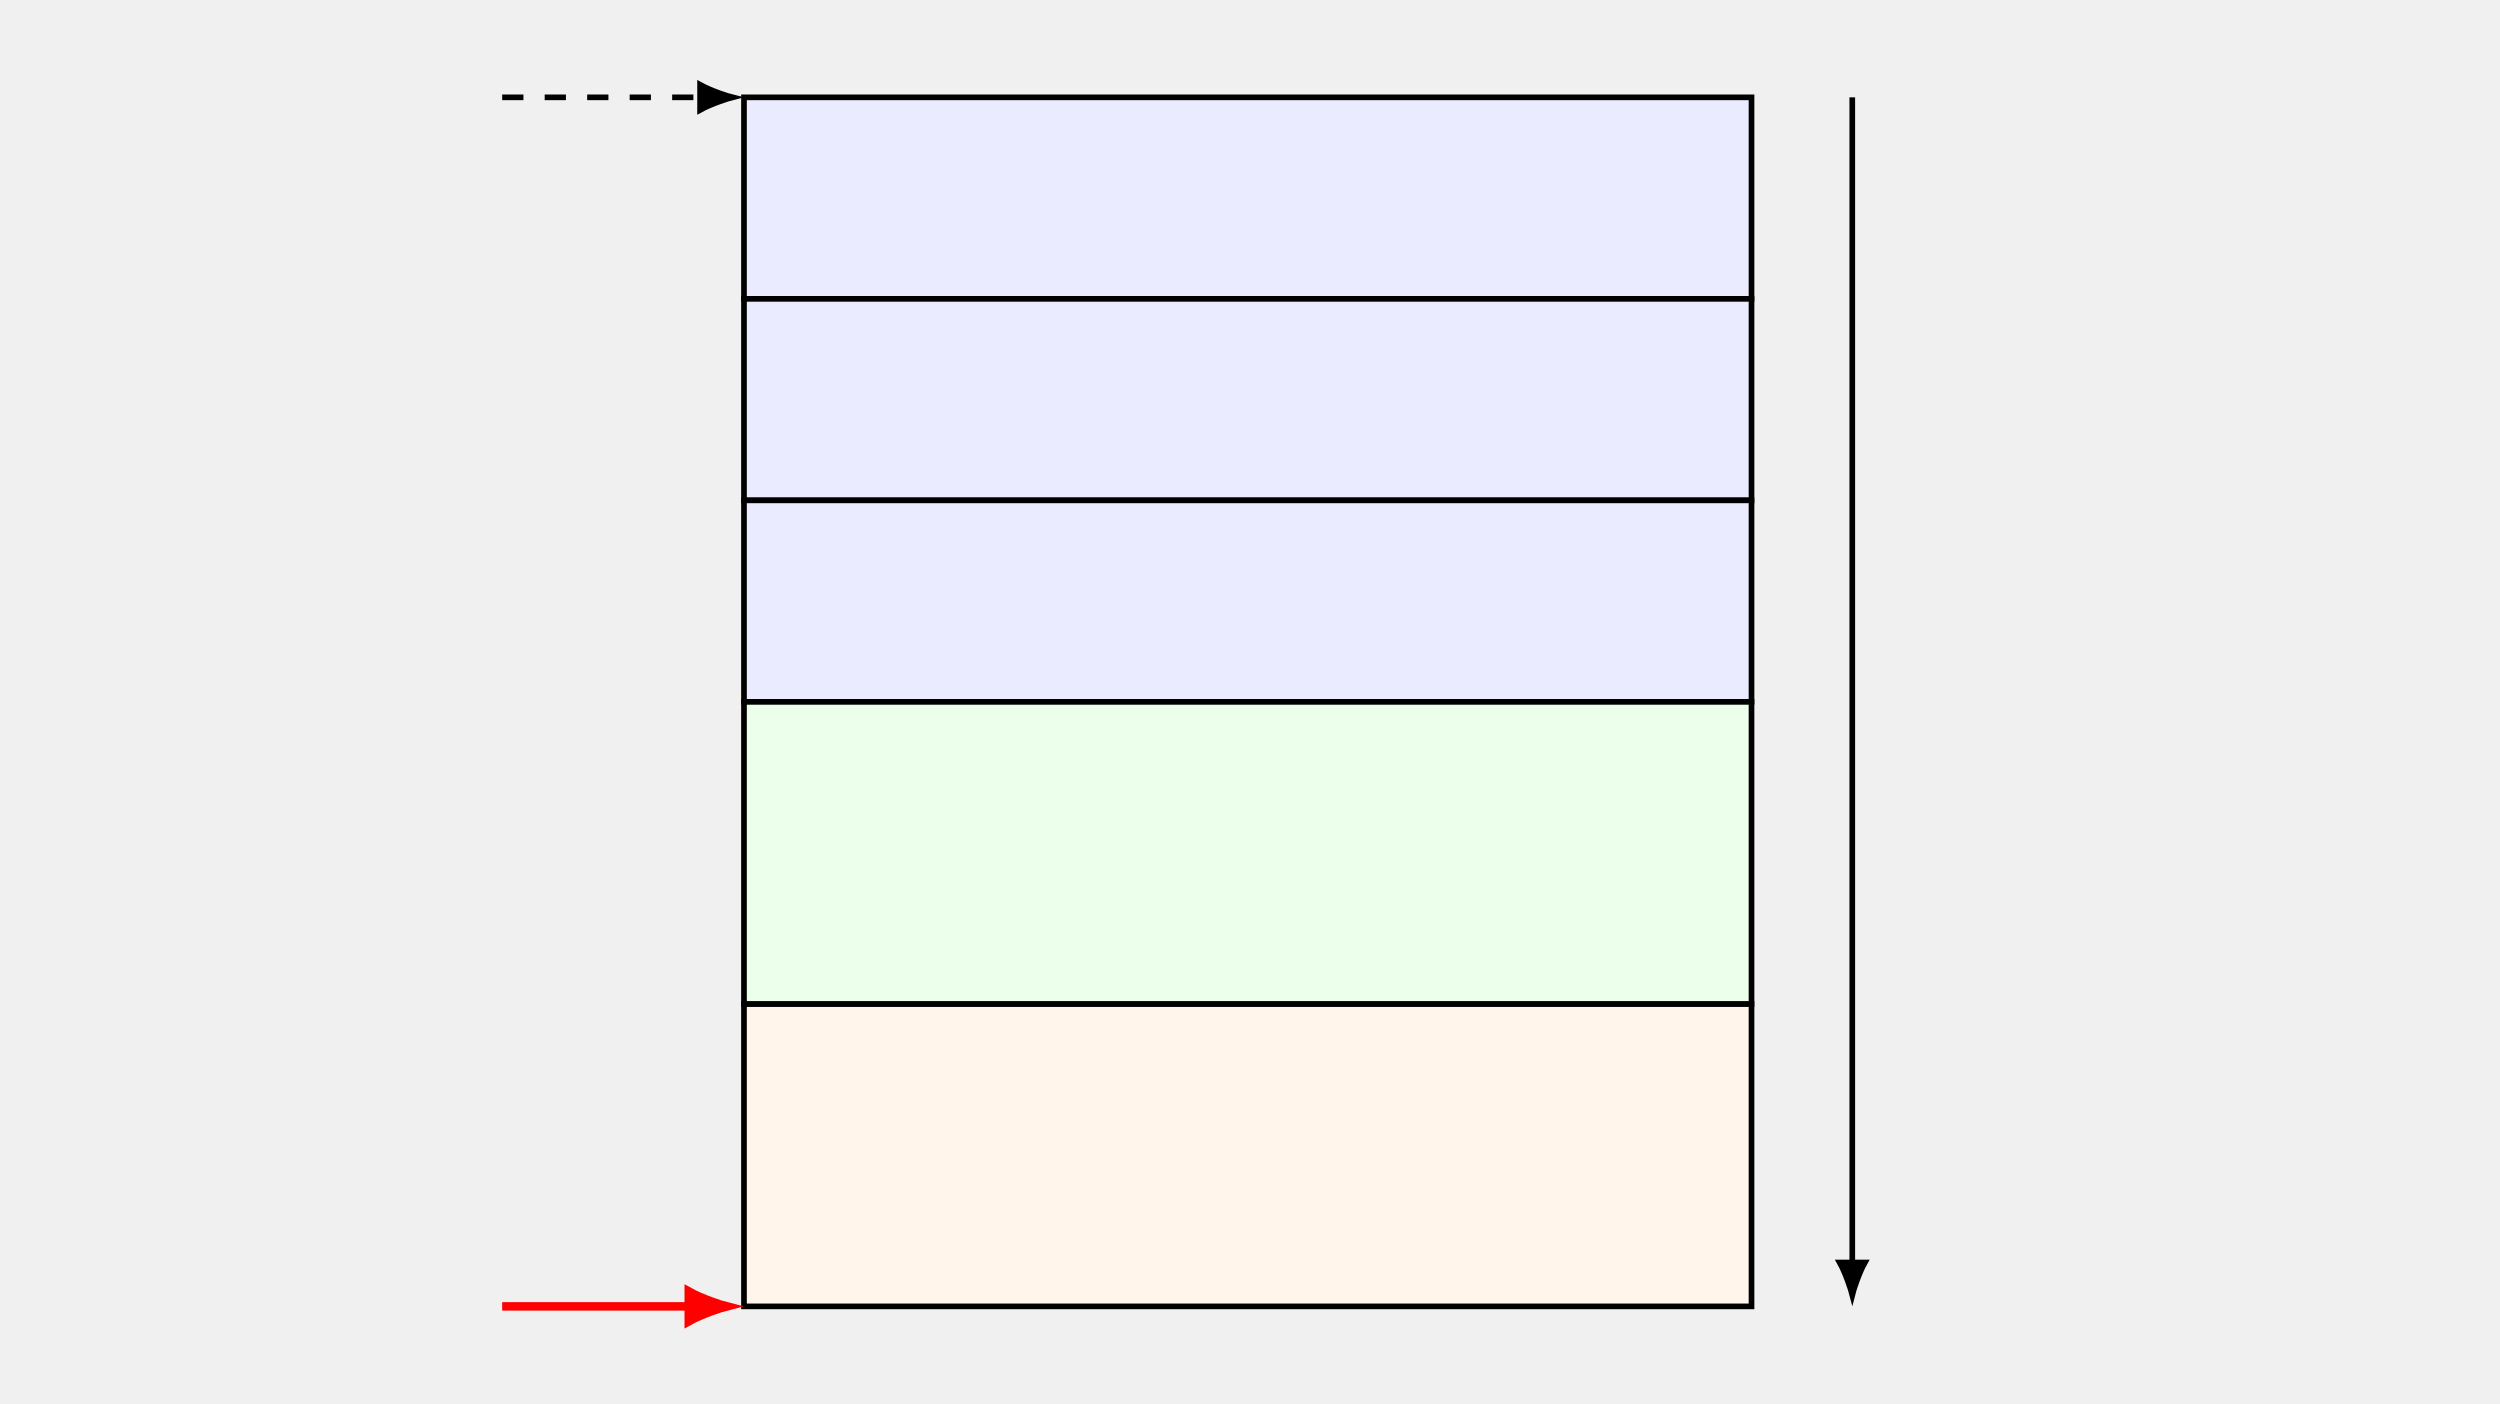
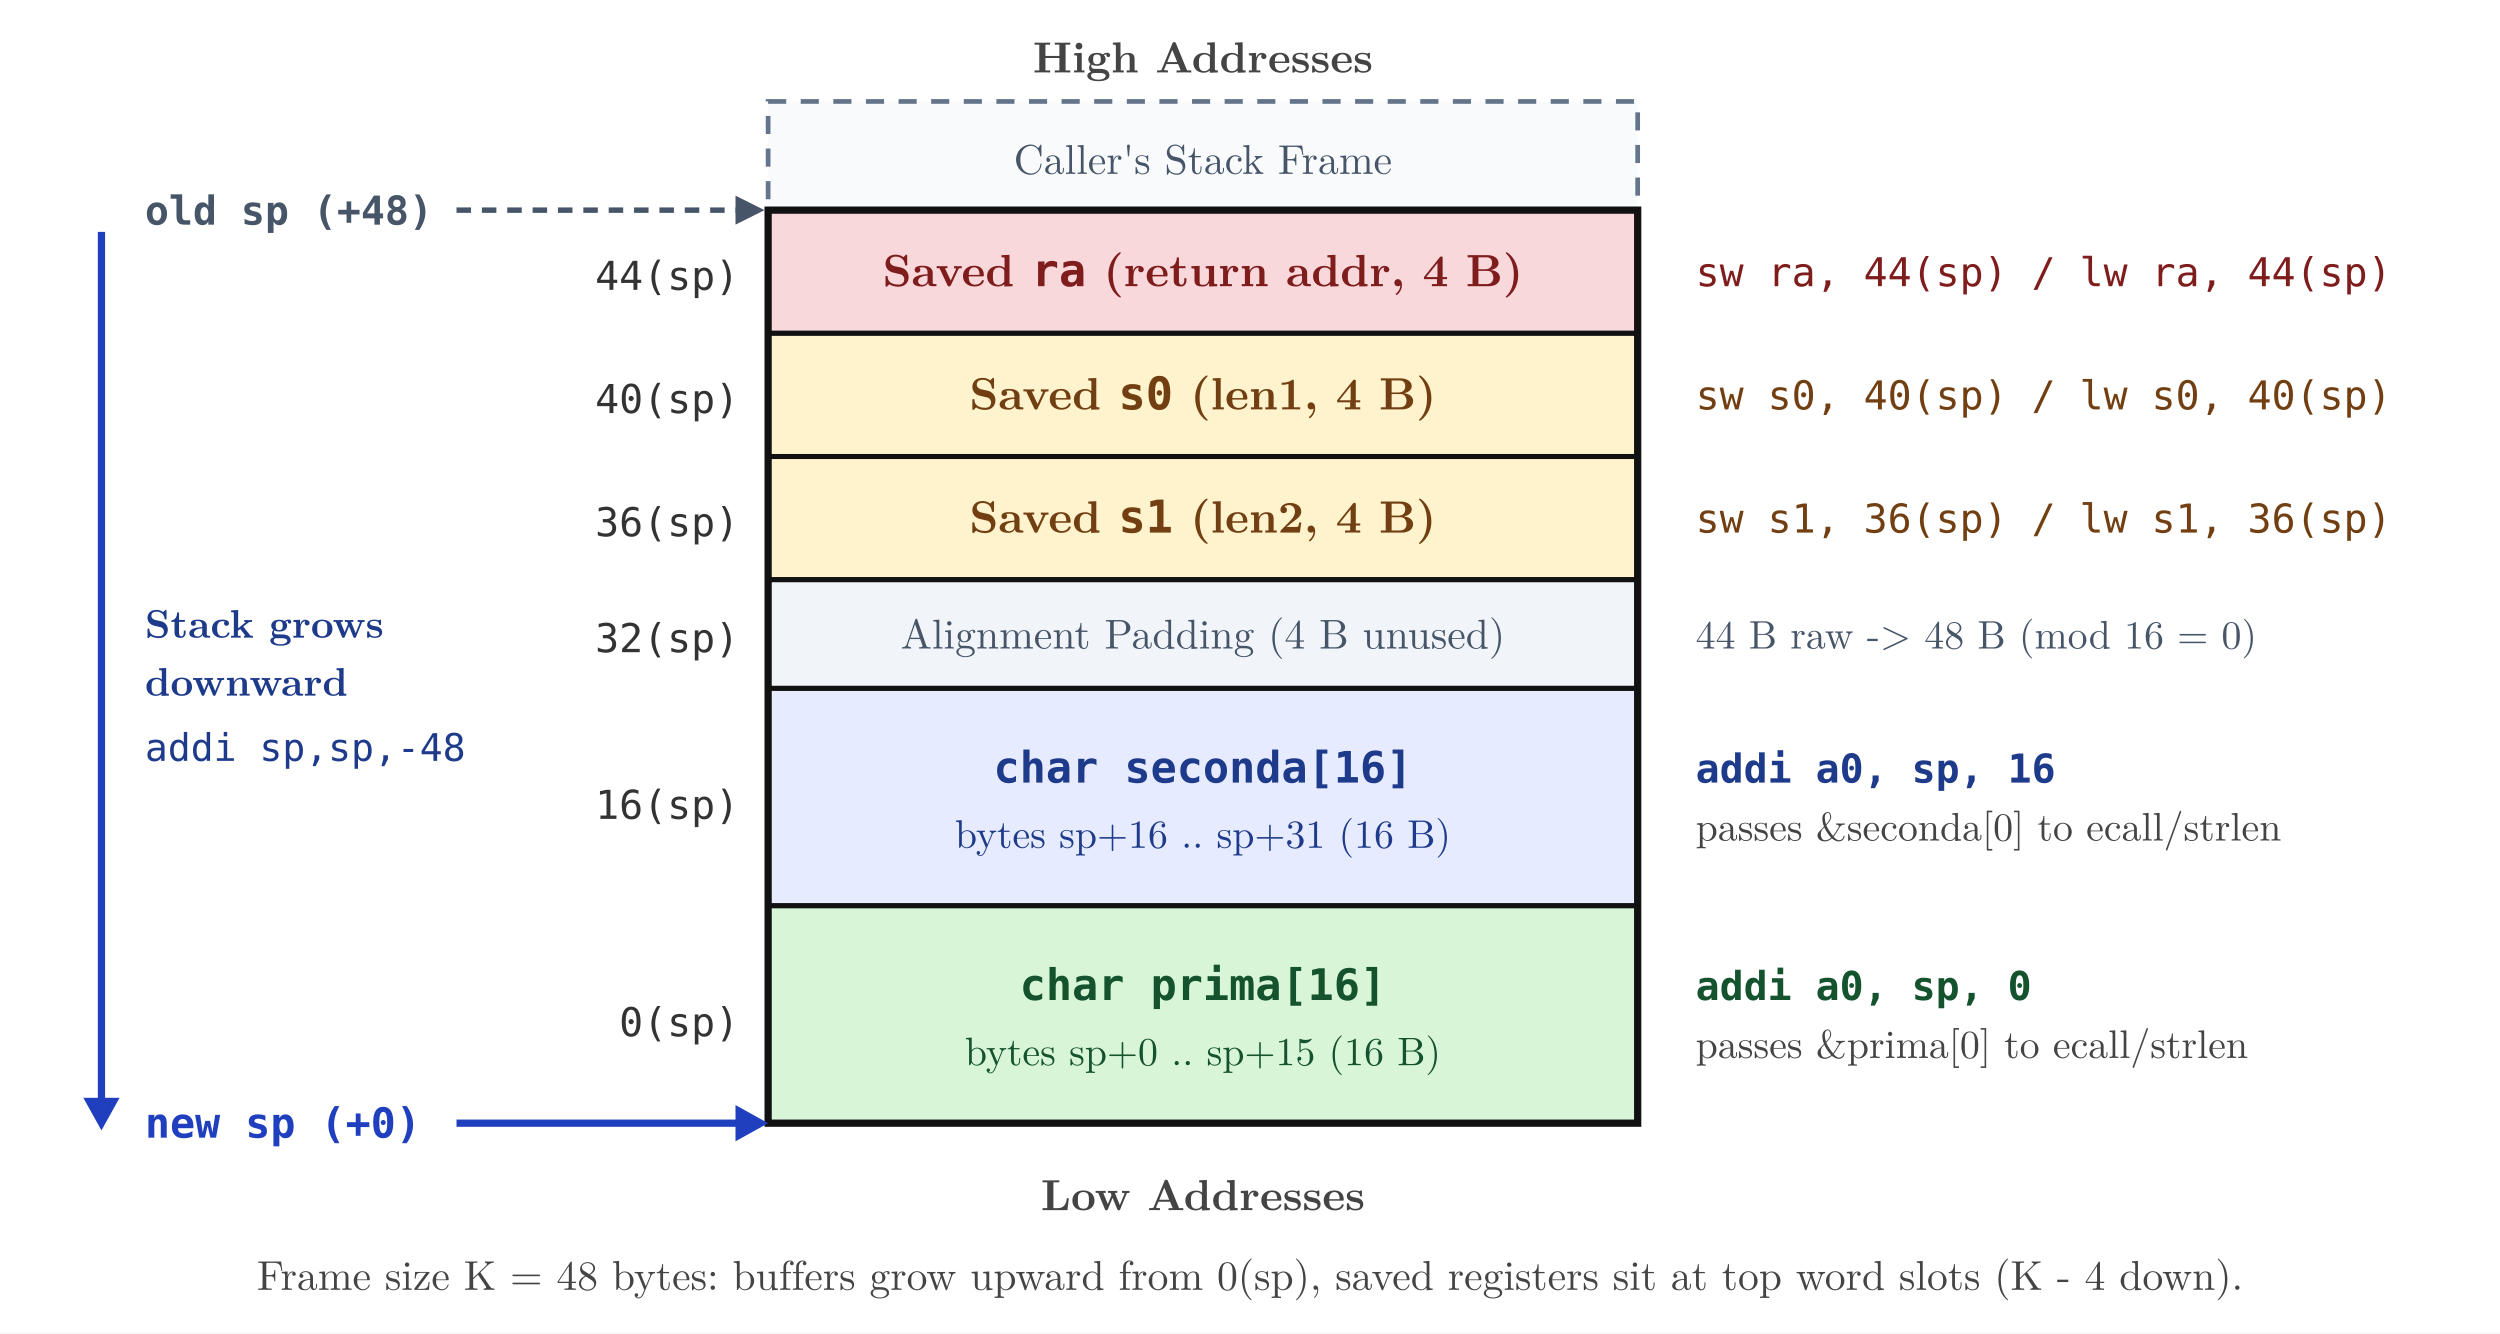
- <svg xmlns="http://www.w3.org/2000/svg" version="1.1" width="351.688pt" height="197.478pt" viewBox="0 -197.478 351.688 197.478">
-   <g id="page11">
-     <g transform="matrix(1 0 0 -1 0 0)">
-       <path d="M104.66 155.437V183.785H246.395V155.437Z" fill="#ebebff" />
-       <path d="M104.66 155.437V183.785H246.395V155.437Z" stroke="#000" fill="none" stroke-width=".797" stroke-miterlimit="10" />
-       <path d="M104.66 127.09V155.437H246.395V127.09Z" fill="#ebebff" />
-       <path d="M104.66 127.09V155.437H246.395V127.09Z" stroke="#000" fill="none" stroke-width=".797" stroke-miterlimit="10" />
-       <path d="M104.66 98.742V127.09H246.395V98.742Z" fill="#ebebff" />
-       <path d="M104.66 98.742V127.09H246.395V98.742Z" stroke="#000" fill="none" stroke-width=".797" stroke-miterlimit="10" />
-       <path d="M104.66 56.223V98.742H246.395V56.223Z" fill="#ebffeb" />
-       <path d="M104.66 56.223V98.742H246.395V56.223Z" stroke="#000" fill="none" stroke-width=".797" stroke-miterlimit="10" />
-       <path d="M104.66 13.703V56.223H246.395V13.703Z" fill="#fff5eb" />
-       <path d="M104.66 13.703V56.223H246.395V13.703Z" stroke="#000" fill="none" stroke-width=".797" stroke-miterlimit="10" />
-       <path d="M70.644 13.703H96.891" stroke="#f00" fill="none" stroke-width="1.196" stroke-miterlimit="10" />
-       <path d="M102.199 13.703C101.547 13.867 98.68 14.793 96.891 15.801V11.605C98.68 12.613 101.547 13.539 102.199 13.703Z" fill="#f00" />
-       <path d="M102.199 13.703C101.547 13.867 98.68 14.793 96.891 15.801V11.605C98.68 12.613 101.547 13.539 102.199 13.703Z" stroke="#f00" fill="none" stroke-width="1.196" stroke-miterlimit="10" />
-       <path d="M70.644 183.785H98.484" stroke="#000" fill="none" stroke-width=".797" stroke-miterlimit="10" stroke-dasharray="2.989 2.989" />
-       <path d="M103.02 183.785C102.461 183.922 100.016 184.703 98.484 185.555V182.012C100.016 182.863 102.461 183.645 103.02 183.785Z" />
-       <path d="M103.02 183.785C102.461 183.922 100.016 184.703 98.484 185.555V182.012C100.016 182.863 102.461 183.645 103.02 183.785Z" stroke="#000" fill="none" stroke-width=".797" stroke-miterlimit="10" />
-       <path d="M260.57 183.785V19.879" stroke="#000" fill="none" stroke-width=".797" stroke-miterlimit="10" />
-       <path d="M260.57 15.348C260.707 15.902 261.488 18.352 262.339 19.879H258.796C259.648 18.352 260.429 15.902 260.57 15.348Z" />
-       <path d="M260.57 15.348C260.707 15.902 261.488 18.352 262.339 19.879H258.796C259.648 18.352 260.429 15.902 260.57 15.348Z" stroke="#000" fill="none" stroke-width=".797" stroke-miterlimit="10" />
-     </g>
+ <svg xmlns="http://www.w3.org/2000/svg" width="690" height="368" viewBox="0 0 690 368" font-family="'Latin Modern Roman','CMU Serif','Times New Roman',serif" font-size="12.5">
+   <rect width="690" height="368" fill="#fff" />
+   <text x="332" y="20" text-anchor="middle" font-size="12" font-weight="bold" fill="#444">High Addresses</text>
+   <rect x="212" y="28" width="240" height="30" fill="#f8fafc" stroke="#64748b" stroke-width="1.3" stroke-dasharray="5,4" />
+   <text x="332" y="48" text-anchor="middle" font-size="11.5" fill="#475569">Caller's Stack Frame</text>
+   <line x1="28" y1="64" x2="28" y2="306" stroke="#1f3fbf" stroke-width="2" />
+   <polygon points="23,303 28,312 33,303" fill="#1f3fbf" />
+   <text x="40" y="176" font-size="11" font-weight="bold" fill="#1e3a8a">Stack grows</text>
+   <text x="40" y="192" font-size="11" font-weight="bold" fill="#1e3a8a">downward</text>
+   <text x="40" y="210" font-family="monospace" font-size="10.5" fill="#1e3a8a">addi sp,sp,-48</text>
+   <text x="40" y="62" font-family="monospace" font-size="11" font-weight="bold" fill="#475569">old sp (+48)</text>
+   <line x1="126" y1="58" x2="206" y2="58" stroke="#475569" stroke-width="1.5" stroke-dasharray="4,3" />
+   <polygon points="203,54 211,58 203,62" fill="#475569" />
+   <g font-family="monospace" font-size="11" fill="#333" text-anchor="end">
+     <text x="204" y="80">44(sp)</text>
+     <text x="204" y="114">40(sp)</text>
+     <text x="204" y="148">36(sp)</text>
+     <text x="204" y="180">32(sp)</text>
+     <text x="204" y="226">16(sp)</text>
+     <text x="204" y="286">0(sp)</text>
  </g>
+   <g stroke="#111" stroke-width="1.4" text-anchor="middle">
+     <rect x="212" y="58" width="240" height="34" fill="#f9d8dc" />
+     <text x="332" y="79" stroke="none" font-weight="bold" fill="#7f1d1d">Saved <tspan font-family="monospace">ra</tspan> (return addr, 4 B)</text>
+     <rect x="212" y="92" width="240" height="34" fill="#fff3cd" />
+     <text x="332" y="113" stroke="none" font-weight="bold" fill="#713f12">Saved <tspan font-family="monospace">s0</tspan> (len1, 4 B)</text>
+     <rect x="212" y="126" width="240" height="34" fill="#fff3cd" />
+     <text x="332" y="147" stroke="none" font-weight="bold" fill="#713f12">Saved <tspan font-family="monospace">s1</tspan> (len2, 4 B)</text>
+     <rect x="212" y="160" width="240" height="30" fill="#f1f5f9" />
+     <text x="332" y="179" stroke="none" font-size="11.5" fill="#475569">Alignment Padding (4 B unused)</text>
+     <rect x="212" y="190" width="240" height="60" fill="#e6ebff" />
+     <text x="332" y="216" stroke="none" font-family="monospace" font-size="12" font-weight="bold" fill="#1e3a8a">char seconda[16]</text>
+     <text x="332" y="234" stroke="none" font-size="11" fill="#1e3a8a">bytes sp+16 .. sp+31 (16 B)</text>
+     <rect x="212" y="250" width="240" height="60" fill="#d8f5d8" />
+     <text x="332" y="276" stroke="none" font-family="monospace" font-size="12" font-weight="bold" fill="#14532d">char prima[16]</text>
+     <text x="332" y="294" stroke="none" font-size="11" fill="#14532d">bytes sp+0 .. sp+15 (16 B)</text>
+   </g>
+   <rect x="212" y="58" width="240" height="252" fill="none" stroke="#111" stroke-width="2" />
+   <text x="40" y="314" font-family="monospace" font-size="11.5" font-weight="bold" fill="#1f3fbf">new sp (+0)</text>
+   <line x1="126" y1="310" x2="206" y2="310" stroke="#1f3fbf" stroke-width="2" />
+   <polygon points="203,305 212,310 203,315" fill="#1f3fbf" />
+   <g font-family="monospace" font-size="11" fill="#111">
+     <text x="468" y="79" fill="#7f1d1d">sw ra, 44(sp)  / lw ra, 44(sp)</text>
+     <text x="468" y="113" fill="#713f12">sw s0, 40(sp)  / lw s0, 40(sp)</text>
+     <text x="468" y="147" fill="#713f12">sw s1, 36(sp)  / lw s1, 36(sp)</text>
+     <text x="468" y="179" font-family="'Latin Modern Roman',serif" font-size="11" fill="#475569">44 B raw -&gt; 48 B (mod 16 = 0)</text>
+     <text x="468" y="216" font-weight="bold" fill="#1e3a8a">addi a0, sp, 16</text>
+     <text x="468" y="232" font-family="'Latin Modern Roman',serif" font-size="11" fill="#444">passes &amp;seconda[0] to ecall/strlen</text>
+     <text x="468" y="276" font-weight="bold" fill="#14532d">addi a0, sp, 0</text>
+     <text x="468" y="292" font-family="'Latin Modern Roman',serif" font-size="11" fill="#444">passes &amp;prima[0] to ecall/strlen</text>
+   </g>
+   <text x="332" y="334" text-anchor="middle" font-size="12" font-weight="bold" fill="#444">Low Addresses</text>
+   <text x="345" y="356" text-anchor="middle" font-size="11.5" fill="#444">Frame size K = 48 bytes: buffers grow upward from 0(sp), saved registers sit at top word slots (K - 4 down).</text>
</svg>
